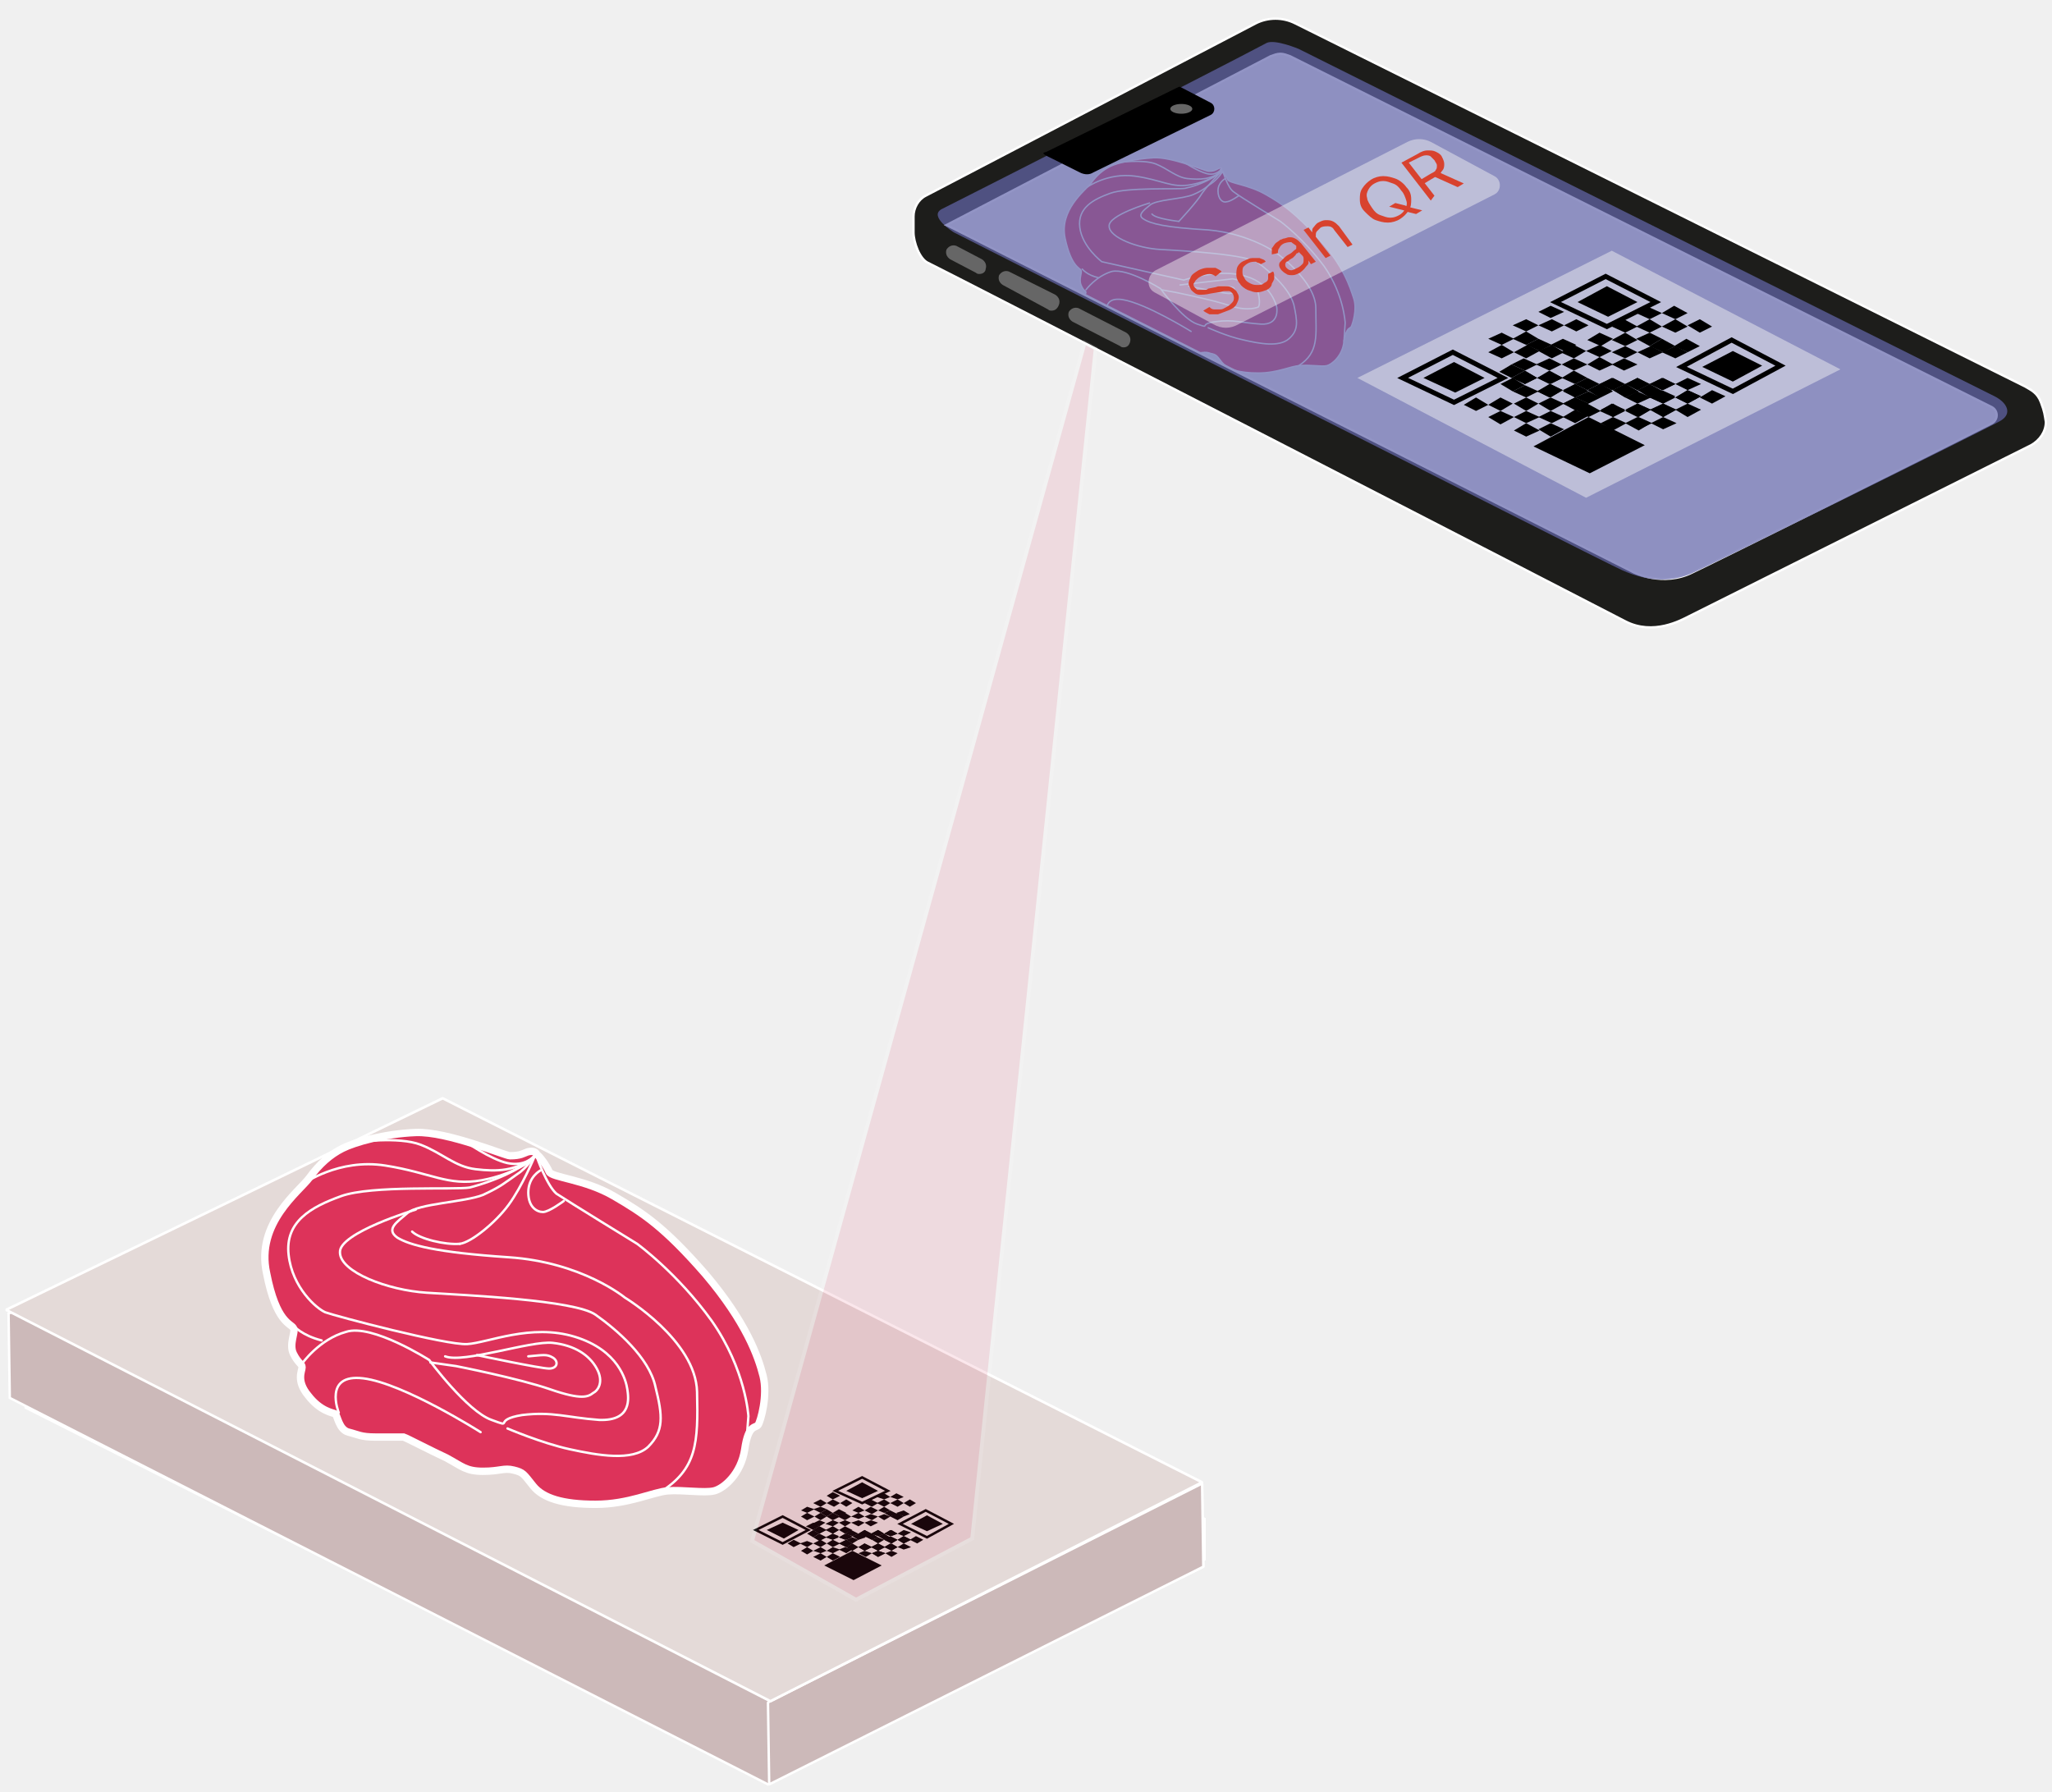
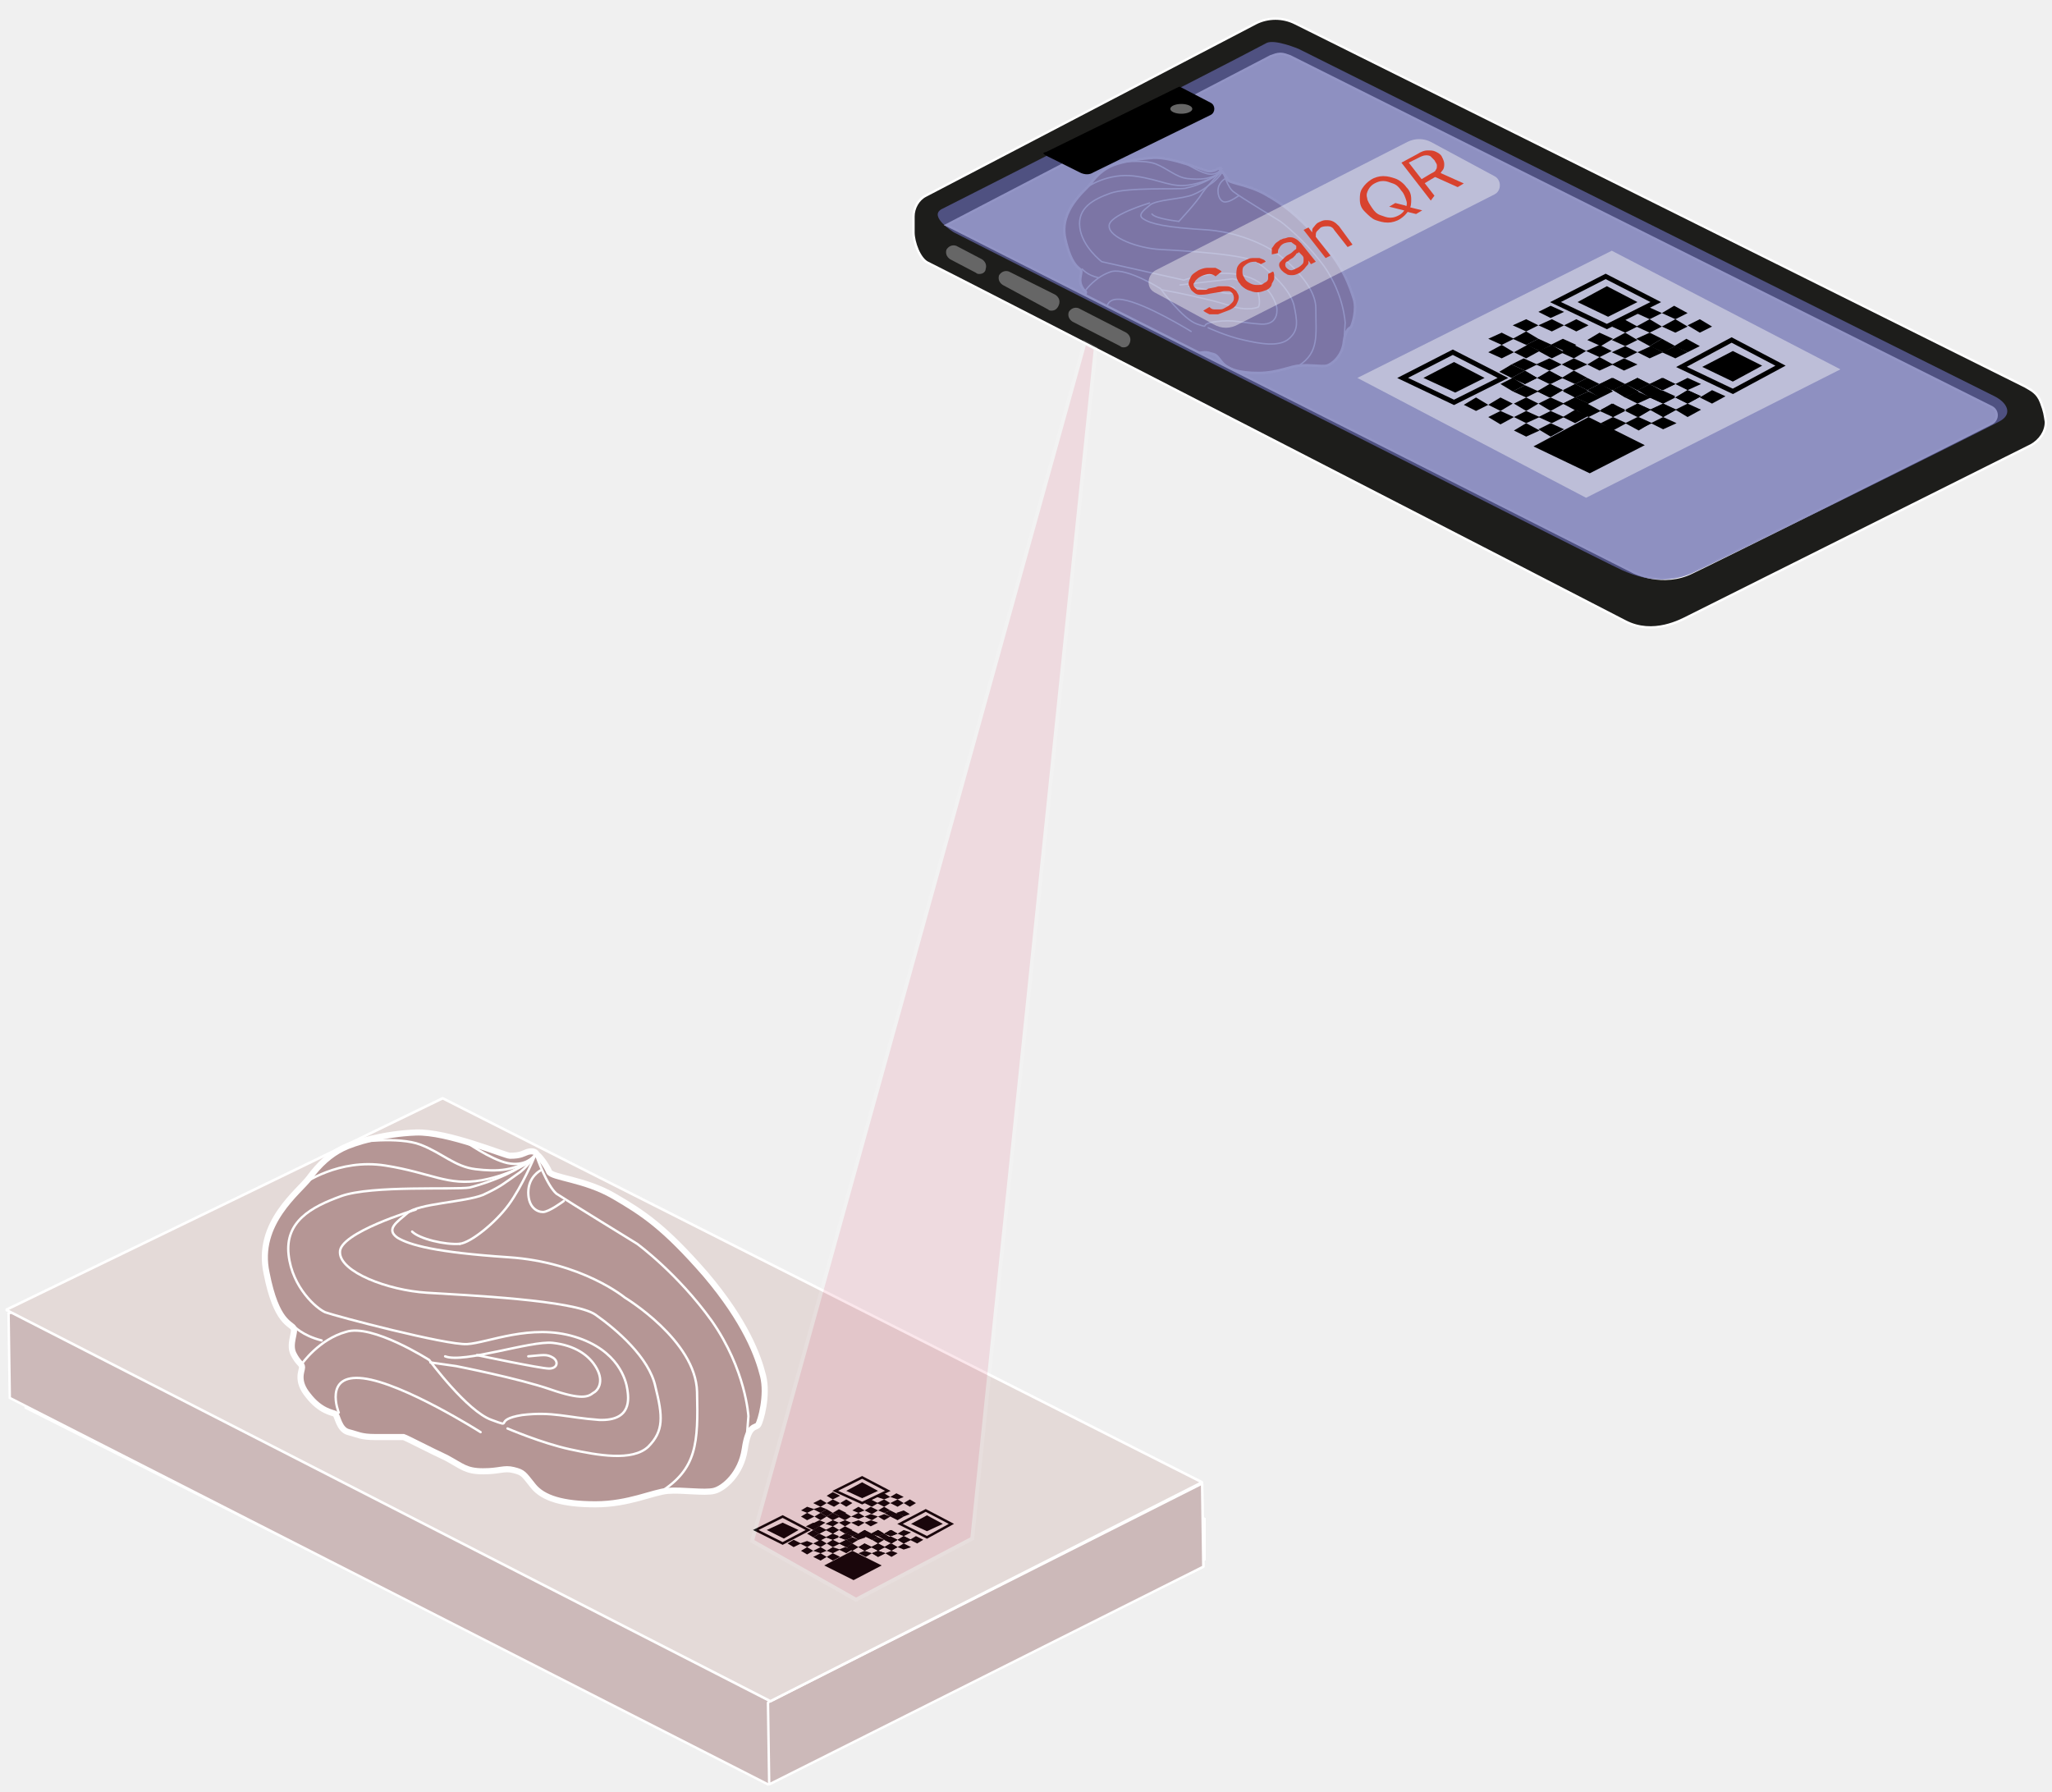
<svg xmlns="http://www.w3.org/2000/svg" version="1.1" id="Layer_1" x="0px" y="0px" viewBox="0 0 167.8 146.5" style="enable-background:new 0 0 167.8 146.5;" xml:space="preserve">
  <style type="text/css">
	.st0{fill:#CCB9B9;stroke:#FFFFFF;stroke-width:0.198;stroke-miterlimit:10;}
	.st1{fill:#CCB9B9;stroke:#FFFFFF;stroke-width:0.198;stroke-linejoin:bevel;stroke-miterlimit:10;}
	.st2{fill:#E4DAD8;stroke:#FFFFFF;stroke-width:0.211;stroke-linejoin:bevel;stroke-miterlimit:10;}
	.st3{fill:none;stroke:#000000;stroke-width:0.203;stroke-miterlimit:10;}
- 	.st4{fill:#DD335A;stroke:#FFFFFF;stroke-width:0.602;stroke-miterlimit:10;}
+ 	.st4{fill:#B59695;stroke:#FFFFFF;stroke-width:0.5;stroke-miterlimit:10;}
	.st5{fill:none;stroke:#FFFFFF;stroke-width:0.194;stroke-linecap:round;stroke-miterlimit:10;}
- 	.st6{fill:#DD335A;stroke:#FFFFFF;stroke-width:0.113;stroke-linecap:round;stroke-miterlimit:10;}
+ 	.st6{fill:#B59695;stroke:#FFFFFF;stroke-width:0.212;stroke-miterlimit:10;}
	.st7{fill:none;stroke:#FFFFFF;stroke-width:0.113;stroke-linecap:round;stroke-miterlimit:10;}
	.st8{fill:#1D1D1B;stroke:#FFFFFF;stroke-width:0.191;stroke-miterlimit:10;}
	.st9{stroke:url(#SVGID_1_);stroke-width:0.404;stroke-miterlimit:10;}
	.st10{fill:#666666;}
	.st11{stroke:url(#SVGID_2_);stroke-width:0.404;stroke-miterlimit:10;}
	.st12{stroke:url(#SVGID_3_);stroke-width:0.404;stroke-miterlimit:10;}
	.st13{opacity:0.7;fill:#6466AC;}
	.st14{opacity:0.46;fill:#F5F5F5;}
	.st15{fill:#D8422E;}
	.st16{fill:none;stroke:#000000;stroke-width:0.393;stroke-miterlimit:10;}
	.st17{opacity:0.12;fill:#DD335A;stroke:#FFFFFF;stroke-width:0.312;stroke-miterlimit:10;}
</style>
  <polygon class="st0" points="98.5,124.2 35.8,92.6 2,108.2 2.1,115.1 62.7,145.6 98.5,127.5 " />
  <polygon class="st0" points="62.8,145.6 62.7,138.7 98.3,121.3 98.4,128.1 " />
  <polygon class="st0" points="98.5,124.2 35.8,92.6 0.7,107.4 0.8,114.3 62.8,145.9 98.5,127.5 " />
  <polygon class="st1" points="62.9,145.9 62.8,139.2 98.3,121.3 98.4,128.1 " />
  <path class="st2" d="M36.2,89.8L0.5,107.1L63,139.1l35.3-17.9L36.2,89.8z" />
  <g>
    <polygon points="62.7,125.1 64.1,125.8 65.3,125.1 64,124.5  " />
    <polygon points="67.4,128 69.8,129.2 72.1,128 69.7,126.8  " />
    <g>
      <polygon points="66.5,125.1 67,125.4 67.5,125.1 67,124.8   " />
      <polygon points="65.9,124.8 66.5,125.1 67,124.8 66.5,124.5   " />
      <polygon points="69.1,125.4 69.7,125.6 70.2,125.4 69.6,125.1   " />
      <polygon points="69.7,125.6 70.2,125.9 70.7,125.6 70.2,125.4   " />
      <polygon points="70.2,125.4 70.7,125.6 71.2,125.4 70.7,125.1   " />
      <polygon points="70.7,124.5 71.2,124.8 71.8,124.5 71.2,124.3   " />
      <polygon points="68.6,125.7 69.1,125.9 69.7,125.6 69.2,125.4   " />
      <polygon points="67.5,125.1 68.1,125.4 68.6,125.1 68.1,124.8   " />
      <polygon points="67.5,124.6 68.1,124.8 68.6,124.5 68.1,124.3   " />
      <polygon points="68.6,124.5 69.1,124.8 69.6,124.5 69.1,124.3   " />
      <polygon points="68.6,125.1 69.1,125.4 69.7,125.1 69.1,124.8   " />
      <polygon points="67.5,125.7 68.1,125.9 68.6,125.7 68.1,125.4   " />
      <polygon points="69.6,124.5 70.2,124.8 70.7,124.5 70.2,124.3   " />
      <polygon points="68.5,124 69.1,124.3 69.6,124 69.1,123.7   " />
      <polygon points="69.6,124 70.2,124.2 70.7,124 70.2,123.7   " />
      <polygon points="66.4,124.6 67,124.8 67.5,124.5 67,124.3   " />
    </g>
    <g>
      <polygon points="67.1,123.7 67.6,124 68.1,123.7 67.6,123.4   " />
      <polygon points="67.6,124 68.1,124.3 68.7,124 68.1,123.7   " />
      <polygon points="68.1,123.7 68.7,124 69.2,123.7 68.6,123.4   " />
      <polygon points="68.7,122.9 69.2,123.2 69.7,122.9 69.2,122.6   " />
      <polygon points="66.6,124 67.1,124.3 67.6,124 67.1,123.7   " />
      <polygon points="65.5,123.5 66,123.7 66.6,123.4 66,123.2   " />
      <polygon points="66.5,122.9 67.1,123.2 67.6,122.9 67.1,122.6   " />
      <polygon points="66.5,123.4 67.1,123.7 67.6,123.4 67.1,123.2   " />
      <polygon points="65.5,124 66,124.3 66.6,124 66,123.7   " />
      <polygon points="67.6,122.9 68.2,123.2 68.7,122.9 68.1,122.6   " />
      <polygon points="67.6,122.3 68.1,122.6 68.7,122.3 68.1,122   " />
    </g>
    <g>
      <polygon points="69.7,123.5 70.2,123.7 70.7,123.5 70.2,123.2   " />
      <polygon points="72.3,123.7 72.8,124 73.4,123.8 72.8,123.5   " />
      <polygon points="72.8,124 73.4,124.3 73.9,124 73.4,123.7   " />
      <polygon points="73.3,123.7 73.9,124 74.4,123.8 73.9,123.5   " />
      <polygon points="73.9,122.9 74.4,123.2 74.9,122.9 74.4,122.6   " />
      <polygon points="71.8,124 72.3,124.3 72.8,124 72.3,123.8   " />
      <polygon points="70.7,123.5 71.3,123.8 71.8,123.5 71.2,123.2   " />
      <polygon points="70.7,122.9 71.3,123.2 71.8,122.9 71.2,122.6   " />
      <polygon points="71.7,122.9 72.3,123.2 72.8,122.9 72.3,122.6   " />
      <polygon points="71.8,123.5 72.3,123.7 72.8,123.5 72.3,123.2   " />
      <polygon points="70.7,124 71.3,124.3 71.8,124 71.2,123.8   " />
      <polygon points="72.8,122.9 73.4,123.2 73.9,122.9 73.4,122.6   " />
      <polygon points="71.7,122.4 72.3,122.6 72.8,122.4 72.3,122.1   " />
      <polygon points="72.8,122.4 73.4,122.6 73.9,122.4 73.3,122.1   " />
    </g>
    <g>
      <polygon points="74.5,125.9 73.9,125.6 73.4,125.9 73.9,126.2   " />
      <polygon points="71.8,125.7 71.3,125.4 70.7,125.6 71.3,125.9   " />
      <polygon points="71.3,125.4 70.7,125.1 70.2,125.4 70.7,125.7   " />
      <polygon points="70.8,125.7 70.2,125.4 69.7,125.6 70.2,125.9   " />
      <polygon points="70.2,126.5 69.7,126.2 69.2,126.5 69.7,126.8   " />
      <polygon points="72.3,125.4 71.8,125.1 71.3,125.4 71.8,125.6   " />
      <polygon points="73.4,125.9 72.8,125.6 72.3,125.9 72.9,126.2   " />
      <polygon points="73.4,126.5 72.8,126.2 72.3,126.5 72.9,126.7   " />
      <polygon points="72.4,126.5 71.8,126.2 71.3,126.5 71.8,126.8   " />
      <polygon points="72.3,125.9 71.8,125.7 71.3,125.9 71.8,126.2   " />
      <polygon points="73.4,125.4 72.8,125.1 72.3,125.4 72.9,125.6   " />
      <polygon points="71.3,126.5 70.7,126.2 70.2,126.5 70.7,126.8   " />
      <polygon points="72.4,127 71.8,126.8 71.3,127 71.8,127.3   " />
      <polygon points="71.3,127 70.7,126.8 70.2,127 70.8,127.3   " />
    </g>
    <g>
      <polygon points="75.5,125.9 74.9,125.6 74.4,125.9 75,126.2   " />
      <polygon points="72.8,125.7 72.3,125.4 71.8,125.6 72.3,125.9   " />
      <polygon points="72.3,125.4 71.8,125.1 71.2,125.4 71.8,125.6   " />
      <polygon points="71.8,125.7 71.3,125.4 70.7,125.6 71.3,125.9   " />
      <polygon points="71.3,126.5 70.7,126.2 70.2,126.5 70.7,126.8   " />
      <polygon points="73.4,125.4 72.9,125.1 72.3,125.4 72.8,125.6   " />
      <polygon points="74.5,125.9 73.9,125.6 73.4,125.9 73.9,126.2   " />
      <polygon points="74.5,126.5 73.9,126.2 73.4,126.5 73.9,126.7   " />
      <polygon points="73.4,126.5 72.9,126.2 72.3,126.5 72.9,126.8   " />
      <polygon points="73.4,125.9 72.8,125.7 72.3,125.9 72.9,126.2   " />
      <polygon points="74.5,125.3 73.9,125.1 73.4,125.4 73.9,125.6   " />
      <polygon points="72.3,126.5 71.8,126.2 71.2,126.5 71.8,126.8   " />
      <polygon points="73.4,127 72.9,126.8 72.4,127 72.9,127.3   " />
      <polygon points="72.4,127 71.8,126.8 71.3,127 71.8,127.3   " />
    </g>
    <g>
      <polygon points="69.7,125.7 69.1,125.4 68.6,125.7 69.2,125.9   " />
      <polygon points="70.2,125.9 69.7,125.7 69.2,125.9 69.7,126.2   " />
      <polygon points="67,125.4 66.5,125.1 66,125.4 66.5,125.7   " />
      <polygon points="65.5,126.2 64.9,125.9 64.4,126.2 64.9,126.5   " />
      <polygon points="67.6,125.1 67,124.8 66.5,125.1 67,125.4   " />
      <polygon points="68.6,125.6 68.1,125.4 67.6,125.7 68.1,125.9   " />
      <polygon points="68.7,126.2 68.1,125.9 67.6,126.2 68.1,126.5   " />
      <polygon points="67.6,126.2 67.1,125.9 66.5,126.2 67.1,126.5   " />
      <polygon points="67.6,125.7 67,125.4 66.5,125.7 67,126   " />
      <polygon points="68.6,125.1 68.1,124.8 67.6,125.1 68.1,125.4   " />
      <polygon points="66.5,126.2 66,126 65.4,126.2 66,126.5   " />
      <polygon points="67.6,126.8 67.1,126.5 66.5,126.8 67.1,127   " />
      <polygon points="69.7,126.7 69.1,126.5 68.6,126.7 69.2,127   " />
      <polygon points="68.7,127.3 68.1,127 67.6,127.3 68.1,127.6   " />
      <polygon points="66.5,126.8 66,126.5 65.5,126.8 66,127.1   " />
      <polygon points="69.7,126.2 69.2,125.9 68.6,126.2 69.2,126.5   " />
      <polygon points="68.7,126.7 68.1,126.5 67.6,126.8 68.1,127   " />
      <polygon points="67.6,127.3 67.1,127 66.5,127.3 67.1,127.6   " />
      <polygon points="69.7,126.2 69.2,125.9 68.6,126.2 69.2,126.5   " />
    </g>
    <polygon class="st3" points="61.8,125.1 64,126.2 66.1,125.1 64,124  " />
    <g>
      <polygon points="69.2,121.9 70.5,122.5 71.8,121.9 70.5,121.2   " />
      <polygon class="st3" points="68.3,121.9 70.5,122.9 72.6,121.9 70.5,120.8   " />
    </g>
    <g>
      <polygon points="74.5,124.6 75.8,125.2 77.1,124.6 75.8,123.9   " />
      <polygon class="st3" points="73.6,124.6 75.8,125.7 77.8,124.6 75.7,123.5   " />
    </g>
  </g>
  <g>
    <path class="st4" d="M43.1,94.2c-0.3,0.1-0.5,0.3-1.4,0.3c-0.4,0-5.1-2-7.7-1.9s-5,0.8-6,1.3c-1,0.5-1.9,1.3-2.7,2.4   c-0.8,1.1-4.4,3.7-3.5,7.8c0.8,4.1,2,4.1,2.2,4.5c0.2,0.3-0.4,1.3,0,2.1c0.4,0.8,0.7,0.8,0.7,1.1s-0.5,1.1,0.5,2.3   c1,1.3,2,1.4,2.2,1.5c0.2,0.1,0.3,1.3,1.1,1.5c0.8,0.2,1,0.4,2.2,0.4c1.2,0,2.1,0,2.3,0c0.3,0.1,2.2,1.1,3.5,1.7   c1.3,0.7,1.6,1.1,3,1.1s1.7-0.3,2.5-0.1s0.8,0.3,1.6,1.3c0.8,1,2.4,1.5,5.1,1.5c2.7,0,4.7-1,5.9-1.1c1.2-0.1,3,0.2,3.8,0   c0.8-0.2,2.2-1.4,2.5-3.4c0.3-2.1,0.9-1.7,1.1-2c0.2-0.3,0.8-2.4,0.4-4c-0.4-1.6-1.4-4.4-4.7-8.3c-3.4-3.9-5.1-5-7.5-6.4   c-2.4-1.4-5.1-1.5-5.3-2c-0.2-0.5-0.8-1.3-1-1.4C43.8,94.1,43.4,94.1,43.1,94.2z" />
    <path class="st5" d="M43.6,94.6c0,0-0.7,0.8-2.1,0.5c-1.4-0.3-3.5-1.8-3.5-1.8" />
    <path class="st5" d="M43.7,94.5c0,0-0.6,1-1.4,1.5c-1,0.7-1.3,1-2.8,1.7c-1.5,0.6-5.3,0.7-6.2,1.5c-0.8,0.7-1.8,1.3-0.8,2   c1,0.6,3.1,1.2,9.1,1.6s9.5,3.3,9.5,3.3s5.8,3.5,5.9,7.7c0.1,4.2,0,6.3-3,8.2" />
    <path class="st5" d="M43.9,94.6c0,0,0.8,2.3,1.6,3c0.9,0.6,6.6,4.1,6.6,4.1s3.3,2.4,6.1,6.3c2.8,4,3,7.8,3,7.8l-0.2,2.6" />
    <path class="st5" d="M24,108.4c0,0,0.7,0.8,2.3,1.2" />
    <path class="st5" d="M36.4,110.9c1.5,0.6,7-1.3,8.8-1.1c1.8,0.2,3,1,3.6,2.1c0.6,1.1,0.1,1.8-0.3,2c-0.4,0.3-0.9,0.6-3.5-0.3   s-7.7-1.9-7.7-1.9l-2.1-0.3" />
    <path class="st5" d="M39,110.8c0,0,5.2,1.1,5.9,1.1c0.7,0,0.8-0.6,0.3-0.9c-0.5-0.3-0.8-0.2-2-0.1" />
    <path class="st5" d="M34,98.9c0,0-6.3,1.9-6.2,3.5c0,1.6,3.9,3.1,7.1,3.3s12.1,0.6,13.8,1.8c1.7,1.2,4.4,3.5,4.9,5.9   c0.6,2.4,0.7,3.6-0.6,4.9c-1.3,1.2-4.1,0.7-6.4,0.2c-2.3-0.5-5.1-1.7-5.1-1.7" />
    <path class="st5" d="M39.3,117.1c0,0-6.3-4-9.6-4.4s-2,2.8-2,2.8" />
    <path class="st5" d="M43.7,94.5c-0.3,0.4-0.7,0.7-1.3,1c-1.3,0.8-3.2,1.4-4,1.6c-1.2,0.2-8-0.2-10.5,0.7c-2.5,0.9-4.6,2.1-4.3,4.8   s2.3,4.4,3,4.7c0.8,0.3,9.9,2.7,11.6,2.6s5.2-1.7,8.8-0.6s4.2,3.6,4.3,4.3c0.1,0.7,0.4,2.6-2.3,2.5c-2.7-0.2-3.8-0.7-6.3-0.4   c-2.5,0.4-0.6,1.1-2.5,0.4c-2-0.7-5.1-4.9-5.1-4.9s-4.7-3-6.8-2.3c-2.2,0.6-3.6,2.6-3.6,2.6" />
    <path class="st5" d="M29.1,93.4c0,0,3.5-0.5,5.3,0.2c1.8,0.7,2.8,1.8,4.5,2s3.3,0.2,4.9-1.1" />
    <path class="st5" d="M24.8,96.8c0,0,2.9-2.1,6.7-1.5s5.1,1.7,7.9,1.2c2.7-0.5,4.1-1.7,4.1-1.7" />
    <path class="st5" d="M37.6,101.7c0.9-0.1,2.9-1.7,4-3.2s2.1-3.9,2.1-3.9" />
    <path class="st5" d="M44.2,95.7c0,0-1,0.5-1,1.8c0,1.2,0.7,1.6,1.2,1.6s1.7-0.9,1.7-0.9" />
    <path class="st5" d="M37.6,101.7c-1.2,0.1-3.3-0.4-3.9-1" />
  </g>
  <g>
    <g>
      <path class="st6" d="M99.6,13.8c-0.2,0.1-0.3,0.2-0.8,0.2c-0.2,0-3-1.2-4.5-1.1c-1.5,0.1-2.9,0.4-3.5,0.7s-1.1,0.7-1.6,1.4    c-0.5,0.6-2.6,2.2-2.1,4.5s1.2,2.4,1.3,2.6c0.1,0.2-0.2,0.7,0,1.2c0.2,0.5,0.4,0.5,0.4,0.6c0,0.1-0.3,0.6,0.3,1.4    c0.6,0.7,1.2,0.8,1.3,0.9s0.2,0.8,0.7,0.9c0.5,0.1,0.6,0.2,1.3,0.2c0.7,0,1.2,0,1.4,0c0.2,0,1.3,0.6,2,1c0.7,0.4,1,0.6,1.7,0.6    s1-0.2,1.5,0c0.5,0.1,0.5,0.2,0.9,0.7c0.5,0.6,1.4,0.9,3,0.9c1.6,0,2.7-0.6,3.4-0.6c0.7-0.1,1.8,0.1,2.2,0s1.3-0.8,1.4-2    c0.2-1.2,0.5-1,0.6-1.2c0.1-0.2,0.5-1.4,0.2-2.3s-0.8-2.6-2.8-4.8s-3-2.9-4.4-3.7c-1.4-0.8-2.9-0.9-3.1-1.2    c-0.1-0.3-0.5-0.7-0.6-0.8C100,13.7,99.8,13.7,99.6,13.8z" />
      <path class="st7" d="M99.9,13.8c0,0-0.4,0.6-1.2,0.4s-2-1-2-1" />
      <path class="st7" d="M100,14c0,0-0.3,0.5-0.8,0.9c-0.6,0.4-0.7,0.6-1.6,1c-0.9,0.4-3.1,0.4-3.6,0.9c-0.5,0.4-1,0.8-0.5,1.1    c0.6,0.4,1.8,0.7,5.3,0.9c3.4,0.3,5.6,1.9,5.6,1.9s3.2,2.3,3.2,4.5s0.3,3.6-1.4,4.7" />
      <path class="st7" d="M100,14c0,0,0.4,1.4,0.9,1.7c0.5,0.4,3.8,2.4,3.8,2.4s1.9,1.4,3.6,3.7c1.6,2.3,1.7,4.6,1.7,4.6l-0.1,1.5" />
      <path class="st7" d="M88.5,22c0,0,0.4,0.5,1.3,0.7" />
      <path class="st7" d="M96.5,23.3l4.3-0.5c0,0,1.9,0.3,2.1,1.2c0.2,0.9,0,1.1,0,1.1s-0.8,0.4-2.3-0.1c-1.5-0.5-4.5-1.1-4.5-1.1    L95,23.7" />
      <path class="st7" d="M97.2,23.4c0,0,2.9,0.6,3.3,0.6c0.4,0,0.6-0.4,0.3-0.5c-0.4-0.1-0.4-0.1-1.1-0.1" />
      <path class="st7" d="M94,16.6c0,0-3.4,1-3.3,1.9c0,0.9,2.3,1.8,4.2,1.9s7.1,0.4,8,1.1s2.5,2,2.9,3.4c0.3,1.4,0.4,2.1-0.4,2.8    s-2.4,0.4-3.7,0.1c-1.4-0.3-2.9-1-2.9-1" />
      <path class="st7" d="M97.4,27.1c0,0-3.7-2.3-5.6-2.6s-1.2,1.6-1.2,1.6" />
      <path class="st7" d="M99.9,13.9c-0.2,0.2-0.4,0.4-0.7,0.6c-0.8,0.5-1.8,0.8-2.3,0.9c-0.7,0.1-4.7-0.1-6.1,0.4    c-1.4,0.5-2.7,1.2-2.5,2.8c0.2,1.6,1.8,2.8,1.8,2.8l6.7,1.5c0,0,3-1,5.1-0.3c2.1,0.6,2.5,2.5,2.5,2.5s0.3,1.5-1.3,1.4    c-1.6-0.1-2.2-0.4-3.7-0.2c-1.5,0.2-0.3,0.6-1.5,0.2s-3-2.9-3-2.9s-2.7-1.7-4-1.4c-1.3,0.4-2.1,1.5-2.1,1.5" />
      <path class="st7" d="M91.4,13.3c0,0,2-0.3,3.1,0.1c1,0.4,1.7,1.1,2.6,1.2c1,0.1,1.9,0.1,2.8-0.6" />
      <path class="st7" d="M88.9,15.3c0,0,1.7-1.2,3.9-0.9c2.2,0.3,3,1,4.6,0.7s2.4-1,2.4-1" />
      <path class="st7" d="M96.4,18.1c0,0,1.5-1.6,1.9-2.3c0.5-0.7,1.5-1.7,1.5-1.7" />
      <path class="st7" d="M100.2,14.6c0,0-0.6,0.3-0.6,1c0,0.7,0.4,1,0.7,0.9c0.3,0,1-0.5,1-0.5" />
      <path class="st7" d="M96.4,18.1c0,0-1.9-0.2-2.2-0.6" />
    </g>
    <path class="st8" d="M166.9,32.9c-0.3-0.8-0.8-1-1.3-1.3L105.9,1.9c-1-0.5-2.2-0.5-3.2,0L75.7,16c-0.6,0.3-1,1-1,1.7   c0,0.2,0,1.1,0,1.3c0,0.8,0.5,2.2,1.2,2.5s54.7,28.1,57,29.3s4.6-0.1,5.2-0.4l28-14c0.7-0.4,1.2-1.1,1.2-1.9   C167.2,33.9,167.2,33.7,166.9,32.9z M162.9,33.3c0.5,0.3,0.5,1,0,1.3c-4.9,2.5-22.4,11.2-24.5,12.2c-2.4,1.2-4.8,0-4.8,0L77.4,18.4   l26.5-13.8c0.3-0.1,0.5-0.2,0.8-0.2c0.3,0,0.5,0.1,0.8,0.2L162.9,33.3z" />
    <g>
      <linearGradient id="SVGID_1_" gradientUnits="userSpaceOnUse" x1="82.159" y1="23.774" x2="86.131" y2="23.774">
        <stop offset="0" style="stop-color:#FFFFFF" />
        <stop offset="1" style="stop-color:#000000" />
      </linearGradient>
      <line class="st9" x1="82.3" y1="22.8" x2="86" y2="24.7" />
      <path class="st10" d="M86,25.4c-0.1,0-0.2,0-0.3-0.1L82,23.3c-0.3-0.2-0.4-0.5-0.3-0.8c0.2-0.3,0.5-0.4,0.8-0.3l3.8,1.9    c0.3,0.2,0.4,0.5,0.3,0.8C86.5,25.2,86.3,25.4,86,25.4z" />
    </g>
    <g>
      <linearGradient id="SVGID_2_" gradientUnits="userSpaceOnUse" x1="77.923" y1="21.217" x2="80.236" y2="21.217">
        <stop offset="0" style="stop-color:#FFFFFF" />
        <stop offset="1" style="stop-color:#000000" />
      </linearGradient>
      <line class="st11" x1="78" y1="20.7" x2="80.1" y2="21.8" />
      <path class="st10" d="M80.1,22.4c-0.1,0-0.2,0-0.3-0.1l-2.1-1.1c-0.3-0.2-0.4-0.5-0.3-0.8c0.2-0.3,0.5-0.4,0.8-0.3l2.1,1.1    c0.3,0.2,0.4,0.5,0.3,0.8C80.6,22.2,80.4,22.4,80.1,22.4z" />
    </g>
    <g>
      <linearGradient id="SVGID_3_" gradientUnits="userSpaceOnUse" x1="87.872" y1="26.831" x2="91.978" y2="26.831">
        <stop offset="0" style="stop-color:#FFFFFF" />
        <stop offset="1" style="stop-color:#000000" />
      </linearGradient>
      <line class="st12" x1="88" y1="25.8" x2="91.9" y2="27.8" />
      <path class="st10" d="M91.9,28.4c-0.1,0-0.2,0-0.3-0.1l-3.9-2c-0.3-0.2-0.4-0.5-0.3-0.8c0.2-0.3,0.5-0.4,0.8-0.3l3.9,2    c0.3,0.2,0.4,0.5,0.3,0.8C92.3,28.3,92.1,28.4,91.9,28.4z" />
    </g>
    <path class="st13" d="M78,19c0,0,52.2,26.5,54.6,27.6c2.4,1.1,4.3,0.9,5.7,0.3s24.3-11.9,25.3-12.5c1-0.6,0.5-1.5-0.5-2   c-1-0.5-56.9-28.4-56.9-28.4s-1.9-0.8-2.6-0.5C98.7,6.1,78,16.6,77,17.1C75.9,17.7,78,19,78,19z" />
    <g>
      <path d="M86.1,13l2.2,1.1c0.4,0.2,0.8,0.2,1.1,0L99,9.4c0.4-0.2,0.4-0.8,0-1l-2.5-1.3c0,0-0.1,0-0.1,0l-10.8,5.3    C85.5,12.5,84.8,12.4,86.1,13z" />
      <ellipse class="st10" cx="96.6" cy="8.9" rx="0.9" ry="0.4" />
    </g>
    <path class="st14" d="M94.4,23.9l4.8,2.6c0.7,0.4,1.4,0.4,2.1,0l20.9-10.6c0.6-0.3,0.6-1.2,0-1.5l-5.2-2.8c-0.6-0.3-1.3-0.3-1.9,0   L94.5,22.1C93.8,22.5,93.7,23.5,94.4,23.9z" />
    <g>
      <path class="st15" d="M99.4,22.6c-0.1-0.1-0.3-0.2-0.5-0.2c-0.2,0-0.5,0.1-0.7,0.2c-0.2,0.1-0.3,0.2-0.4,0.3    c-0.1,0.1-0.1,0.2-0.2,0.3c0,0.1,0,0.2,0.1,0.3c0.1,0.1,0.1,0.1,0.2,0.2c0.1,0,0.2,0,0.3,0c0.1,0,0.2,0,0.3,0c0.1,0,0.2,0,0.3-0.1    l0.5-0.1c0.1,0,0.3-0.1,0.4-0.1c0.2,0,0.3,0,0.5,0c0.2,0,0.3,0,0.5,0.1c0.2,0.1,0.3,0.2,0.4,0.3c0.1,0.2,0.2,0.3,0.2,0.5    c0,0.2-0.1,0.4-0.2,0.6c-0.1,0.2-0.4,0.4-0.7,0.5c-0.3,0.1-0.5,0.2-0.8,0.3c-0.3,0-0.5,0-0.7,0c-0.2-0.1-0.4-0.2-0.5-0.3l0.5-0.3    c0.1,0.1,0.2,0.2,0.4,0.2c0.1,0,0.3,0,0.5,0c0.2,0,0.3-0.1,0.5-0.2c0.2-0.1,0.3-0.2,0.4-0.3c0.1-0.1,0.2-0.2,0.2-0.4    c0-0.1,0-0.2-0.1-0.4c-0.1-0.1-0.2-0.2-0.3-0.2c-0.1,0-0.3,0-0.4,0c-0.1,0-0.3,0.1-0.5,0.1l-0.6,0.1c-0.4,0.1-0.7,0.1-0.9,0.1    c-0.3,0-0.5-0.2-0.7-0.4c-0.1-0.2-0.2-0.4-0.2-0.5c0-0.2,0.1-0.4,0.2-0.6c0.1-0.2,0.3-0.3,0.6-0.5c0.2-0.1,0.5-0.2,0.7-0.2    c0.2,0,0.5,0,0.7,0c0.2,0.1,0.4,0.2,0.5,0.3L99.4,22.6z" />
      <path class="st15" d="M103.6,23.7c-0.3,0.1-0.5,0.2-0.8,0.2c-0.3,0-0.5-0.1-0.8-0.2c-0.2-0.1-0.5-0.3-0.6-0.5    c-0.2-0.2-0.3-0.5-0.3-0.7c0-0.2,0-0.5,0.1-0.7c0.1-0.2,0.3-0.4,0.6-0.5c0.2-0.1,0.4-0.2,0.6-0.2c0.2,0,0.4,0,0.6,0    c0.2,0.1,0.4,0.1,0.5,0.3l-0.4,0.2c-0.1-0.1-0.3-0.1-0.4-0.2c-0.2,0-0.4,0-0.6,0.1c-0.2,0.1-0.3,0.2-0.4,0.3    c-0.1,0.1-0.1,0.3-0.1,0.5c0,0.2,0.1,0.3,0.2,0.5c0.1,0.2,0.3,0.3,0.5,0.4c0.2,0.1,0.4,0.1,0.5,0.1c0.2,0,0.4,0,0.5-0.1    c0.1-0.1,0.2-0.1,0.3-0.2c0.1-0.1,0.1-0.2,0.1-0.3c0-0.1,0-0.2,0-0.3l0.4-0.2c0.1,0.1,0.1,0.3,0.1,0.5c0,0.2-0.1,0.3-0.2,0.5    C104,23.4,103.8,23.6,103.6,23.7z" />
      <path class="st15" d="M106.3,22.3c-0.2,0.1-0.4,0.2-0.6,0.2c-0.2,0-0.4,0-0.5-0.1c-0.2-0.1-0.3-0.2-0.4-0.3    c-0.1-0.1-0.2-0.3-0.2-0.4c0-0.1,0-0.2,0.1-0.3c0.1-0.1,0.2-0.2,0.3-0.3c0.1-0.1,0.2-0.2,0.4-0.3c0.2-0.1,0.3-0.2,0.4-0.3    c0.1-0.1,0.2-0.1,0.2-0.2c0-0.1,0-0.1,0-0.2l0,0c-0.1-0.1-0.3-0.2-0.4-0.3c-0.2,0-0.3,0-0.6,0.1c-0.2,0.1-0.3,0.2-0.4,0.4    c-0.1,0.1-0.1,0.3-0.1,0.4l-0.5,0.1c0-0.2,0-0.3,0-0.5c0.1-0.1,0.2-0.3,0.3-0.4s0.3-0.2,0.4-0.3c0.1,0,0.2-0.1,0.3-0.1    c0.1,0,0.3-0.1,0.4-0.1c0.2,0,0.3,0,0.5,0.1c0.2,0.1,0.3,0.2,0.5,0.4l1.2,1.5l-0.4,0.2l-0.2-0.3l0,0c0,0.1,0,0.1,0,0.2    c0,0.1-0.1,0.2-0.2,0.3C106.6,22.1,106.4,22.2,106.3,22.3z M106.1,21.9c0.2-0.1,0.3-0.2,0.4-0.3c0.1-0.1,0.1-0.2,0.1-0.4    c0-0.1,0-0.2-0.1-0.3l-0.3-0.3c0,0,0,0.1-0.1,0.1c-0.1,0-0.1,0.1-0.2,0.2c-0.1,0.1-0.1,0.1-0.2,0.2c-0.1,0-0.1,0.1-0.2,0.1    c-0.1,0.1-0.2,0.2-0.3,0.2c-0.1,0.1-0.1,0.2-0.1,0.2c0,0.1,0,0.2,0.1,0.3c0.1,0.1,0.2,0.2,0.4,0.2C105.7,22.1,105.9,22,106.1,21.9    z" />
      <path class="st15" d="M107.7,19.5l1.1,1.4l-0.4,0.2l-1.8-2.3l0.4-0.2l0.3,0.4l0,0c0-0.2,0-0.3,0.1-0.4c0.1-0.1,0.2-0.3,0.4-0.4    c0.2-0.1,0.4-0.2,0.6-0.2c0.2,0,0.4,0,0.6,0.1c0.2,0.1,0.3,0.2,0.5,0.4l1.1,1.5l-0.4,0.2l-1.1-1.4c-0.1-0.2-0.3-0.3-0.5-0.3    c-0.2,0-0.4,0-0.6,0.1c-0.1,0.1-0.2,0.2-0.3,0.3c-0.1,0.1-0.1,0.2-0.1,0.4S107.6,19.3,107.7,19.5z" />
      <path class="st15" d="M115,15.3c0.3,0.3,0.4,0.6,0.4,1c0,0.3,0,0.6-0.2,0.9c-0.2,0.3-0.4,0.5-0.7,0.7c-0.3,0.2-0.7,0.3-1,0.3    c-0.4,0-0.7-0.1-1-0.2s-0.6-0.4-0.9-0.7c-0.3-0.3-0.4-0.6-0.4-1c0-0.3,0-0.6,0.2-0.9c0.2-0.3,0.4-0.5,0.7-0.7    c0.3-0.2,0.7-0.3,1-0.3c0.4,0,0.7,0.1,1,0.2S114.8,15,115,15.3z M114.6,15.6c-0.2-0.3-0.4-0.5-0.7-0.6c-0.3-0.1-0.5-0.2-0.8-0.2    c-0.3,0-0.5,0.1-0.7,0.2c-0.2,0.1-0.4,0.3-0.5,0.5c-0.1,0.2-0.2,0.4-0.1,0.7c0,0.2,0.2,0.5,0.4,0.8c0.2,0.3,0.4,0.5,0.7,0.6    c0.3,0.1,0.5,0.2,0.8,0.2c0.3,0,0.5-0.1,0.7-0.2c0.2-0.1,0.4-0.3,0.5-0.5c0.1-0.2,0.2-0.4,0.1-0.7    C114.9,16.1,114.8,15.8,114.6,15.6z M113.6,16.9l0.5-0.3l0.8,0.2l0.2,0.1l1.2,0.3l-0.5,0.3l-0.8-0.2l-0.2-0.1L113.6,16.9z" />
      <path class="st15" d="M117,16.4l-2.4-3.1l1.3-0.7c0.3-0.2,0.6-0.3,0.8-0.3c0.3,0,0.5,0,0.7,0.1c0.2,0.1,0.4,0.2,0.5,0.4    c0.1,0.2,0.2,0.4,0.2,0.6c0,0.2,0,0.4-0.2,0.6c-0.1,0.2-0.3,0.4-0.6,0.5l-1,0.6l-0.3-0.3l1-0.6c0.2-0.1,0.4-0.2,0.4-0.3    c0.1-0.1,0.1-0.2,0.1-0.4c0-0.1-0.1-0.2-0.2-0.4c-0.1-0.1-0.2-0.2-0.3-0.3c-0.1-0.1-0.3-0.1-0.4-0.1c-0.2,0-0.4,0.1-0.6,0.2    l-0.8,0.4l2.1,2.7L117,16.4z M117.7,14.1l2,0.9l-0.5,0.3l-2-0.9L117.7,14.1z" />
    </g>
    <polygon class="st14" points="111,30.9 129.7,40.7 150.5,30.2 131.8,20.5  " />
    <g>
      <polygon points="116.4,30.9 119,32.1 121.4,30.9 118.9,29.6   " />
      <polygon points="125.4,36.5 130,38.7 134.5,36.4 129.9,34.1   " />
      <g>
        <polygon points="123.6,30.9 124.7,31.4 125.7,30.9 124.7,30.3    " />
        <polygon points="122.6,30.4 123.6,30.9 124.7,30.3 123.6,29.8    " />
        <polygon points="128.8,31.4 129.8,31.9 130.8,31.4 129.8,30.9    " />
        <polygon points="129.8,31.9 130.8,32.5 131.8,31.9 130.8,31.4    " />
        <polygon points="130.8,31.4 131.8,31.9 132.8,31.4 131.8,30.9    " />
        <polygon points="131.8,29.8 132.8,30.3 133.9,29.8 132.8,29.3    " />
        <polygon points="127.8,31.9 128.8,32.5 129.8,31.9 128.8,31.4    " />
        <polygon points="125.7,30.9 126.7,31.4 127.8,30.9 126.7,30.3    " />
        <polygon points="125.6,29.8 126.7,30.3 127.7,29.8 126.7,29.3    " />
        <polygon points="127.7,29.8 128.7,30.3 129.8,29.8 128.7,29.3    " />
        <polygon points="127.7,30.9 128.8,31.4 129.8,30.9 128.7,30.3    " />
        <polygon points="125.7,32 126.7,32.5 127.8,31.9 126.7,31.4    " />
        <polygon points="129.8,29.8 130.8,30.3 131.9,29.8 130.8,29.2    " />
        <polygon points="127.6,28.8 128.7,29.3 129.7,28.7 128.7,28.2    " />
        <polygon points="129.7,28.7 130.8,29.2 131.8,28.7 130.8,28.2    " />
        <polygon points="123.6,29.8 124.7,30.3 125.7,29.8 124.6,29.3    " />
      </g>
      <g>
        <polygon points="124.8,28.2 125.9,28.7 126.9,28.2 125.8,27.7    " />
        <polygon points="125.8,28.7 126.9,29.3 127.9,28.8 126.9,28.2    " />
        <polygon points="126.8,28.2 127.9,28.7 128.9,28.2 127.8,27.7    " />
        <polygon points="127.9,26.6 128.9,27.1 129.9,26.6 128.9,26.1    " />
        <polygon points="123.8,28.8 124.8,29.3 125.9,28.7 124.9,28.2    " />
        <polygon points="121.7,27.7 122.8,28.2 123.8,27.7 122.8,27.2    " />
        <polygon points="123.7,26.6 124.8,27.1 125.8,26.6 124.8,26.1    " />
        <polygon points="123.7,27.7 124.8,28.2 125.8,27.7 124.8,27.1    " />
        <polygon points="121.7,28.8 122.8,29.3 123.8,28.8 122.8,28.2    " />
        <polygon points="125.8,26.6 126.9,27.1 127.9,26.6 126.9,26.1    " />
        <polygon points="125.8,25.5 126.8,26 127.9,25.5 126.8,25    " />
      </g>
      <g>
        <polygon points="129.8,27.8 130.9,28.3 131.9,27.7 130.8,27.2    " />
        <polygon points="134.9,28.3 136,28.8 137,28.3 135.9,27.7    " />
        <polygon points="135.9,28.8 137,29.3 138,28.8 137,28.3    " />
        <polygon points="136.9,28.3 138,28.8 139,28.3 137.9,27.7    " />
        <polygon points="138,26.6 139,27.2 140,26.7 139,26.1    " />
        <polygon points="133.9,28.8 134.9,29.3 136,28.8 135,28.3    " />
        <polygon points="131.8,27.8 132.9,28.3 133.9,27.8 132.9,27.2    " />
        <polygon points="131.8,26.7 132.9,27.2 133.9,26.7 132.8,26.1    " />
        <polygon points="133.8,26.7 134.9,27.2 135.9,26.7 134.9,26.1    " />
        <polygon points="133.8,27.7 134.9,28.3 135.9,27.7 134.9,27.2    " />
        <polygon points="131.8,28.8 132.9,29.3 133.9,28.8 132.9,28.3    " />
        <polygon points="135.9,26.7 137,27.2 138,26.7 137,26.1    " />
        <polygon points="133.8,25.6 134.9,26.1 135.9,25.6 134.8,25.1    " />
        <polygon points="135.9,25.6 137,26.1 138,25.6 136.9,25    " />
      </g>
      <g>
        <polygon points="139.1,32.4 138,31.9 137,32.5 138,33    " />
        <polygon points="133.9,32 132.9,31.4 131.9,31.9 132.9,32.5    " />
        <polygon points="132.9,31.4 131.9,30.9 130.8,31.4 131.9,31.9    " />
        <polygon points="131.9,32 130.9,31.4 129.9,31.9 130.9,32.5    " />
        <polygon points="130.9,33.6 129.8,33 128.8,33.5 129.9,34.1    " />
        <polygon points="134.9,31.4 133.9,30.9 132.9,31.4 133.9,31.9    " />
        <polygon points="137,32.4 135.9,31.9 134.9,32.5 136,33    " />
        <polygon points="137,33.5 136,33 134.9,33.5 136,34.1    " />
        <polygon points="135,33.5 133.9,33 132.9,33.5 134,34.1    " />
        <polygon points="135,32.5 133.9,32 132.9,32.5 133.9,33    " />
        <polygon points="137,31.4 135.9,30.9 134.9,31.4 136,31.9    " />
        <polygon points="132.9,33.5 131.8,33 130.8,33.6 131.9,34.1    " />
        <polygon points="135.1,34.6 134,34.1 133,34.6 134,35.1    " />
        <polygon points="133,34.6 131.9,34.1 130.9,34.6 131.9,35.2    " />
      </g>
      <g>
        <polygon points="141.1,32.4 140,31.9 139,32.5 140,33    " />
        <polygon points="136,32 134.9,31.4 133.9,31.9 134.9,32.5    " />
        <polygon points="134.9,31.4 133.9,30.9 132.9,31.4 133.9,31.9    " />
        <polygon points="134,32 132.9,31.4 131.9,31.9 132.9,32.5    " />
        <polygon points="132.9,33.6 131.9,33 130.9,33.5 131.9,34.1    " />
        <polygon points="137,31.4 136,30.9 134.9,31.4 135.9,31.9    " />
        <polygon points="139.1,32.4 138,31.9 137,32.5 138,33    " />
        <polygon points="139.1,33.5 138,33 137,33.5 138,34.1    " />
        <polygon points="137.1,33.5 136,33 135,33.5 136,34.1    " />
        <polygon points="137,32.5 135.9,32 134.9,32.5 136,33    " />
        <polygon points="139.1,31.4 138,30.9 137,31.4 138,31.9    " />
        <polygon points="135,33.5 133.9,33 132.9,33.6 133.9,34.1    " />
        <polygon points="137.1,34.6 136,34.1 135,34.6 136,35.1    " />
        <polygon points="135,34.6 133.9,34.1 132.9,34.6 134,35.2    " />
      </g>
      <g>
        <polygon points="129.9,32 128.8,31.4 127.8,32 128.8,32.5    " />
        <polygon points="130.9,32.5 129.9,32 128.8,32.5 129.9,33    " />
        <polygon points="124.7,31.5 123.7,30.9 122.7,31.4 123.7,32    " />
        <polygon points="121.7,33.1 120.7,32.5 119.7,33.1 120.7,33.6    " />
        <polygon points="125.7,30.9 124.8,30.4 123.7,30.9 124.7,31.4    " />
        <polygon points="127.8,31.9 126.8,31.4 125.7,32 126.8,32.5    " />
        <polygon points="127.9,33 126.8,32.5 125.8,33 126.8,33.6    " />
        <polygon points="125.8,33 124.8,32.5 123.8,33 124.8,33.6    " />
        <polygon points="125.8,32 124.7,31.5 123.7,32 124.8,32.5    " />
        <polygon points="127.8,30.9 126.8,30.4 125.7,30.9 126.8,31.4    " />
        <polygon points="123.7,33 122.7,32.5 121.7,33.1 122.7,33.6    " />
        <polygon points="125.9,34.1 124.8,33.6 123.8,34.1 124.8,34.6    " />
        <polygon points="129.9,34 128.8,33.5 127.8,34.1 128.8,34.6    " />
        <polygon points="127.9,35.1 126.8,34.6 125.8,35.1 126.8,35.7    " />
        <polygon points="123.8,34.1 122.7,33.6 121.7,34.1 122.7,34.7    " />
        <polygon points="129.9,33 128.8,32.5 127.8,33 128.9,33.5    " />
        <polygon points="127.9,34.1 126.8,33.6 125.8,34.1 126.9,34.6    " />
        <polygon points="125.9,35.2 124.8,34.6 123.8,35.2 124.8,35.7    " />
        <polygon points="129.9,33 128.8,32.5 127.8,33 128.9,33.6    " />
      </g>
      <polygon class="st16" points="114.7,30.9 118.9,32.9 122.9,30.9 118.8,28.8   " />
      <g>
        <polygon points="129,24.7 131.5,25.9 133.9,24.7 131.4,23.4    " />
        <polygon class="st16" points="127.2,24.7 131.4,26.7 135.4,24.7 131.3,22.6    " />
      </g>
      <g>
        <polygon points="139.2,30 141.7,31.2 144.1,29.9 141.7,28.7    " />
        <polygon class="st16" points="137.5,30 141.7,32 145.6,29.9 141.6,27.8    " />
      </g>
    </g>
  </g>
  <polygon class="st17" points="88.7,28 61.5,126 70,130.8 79.5,125.8 89.6,28.5 " />
</svg>
